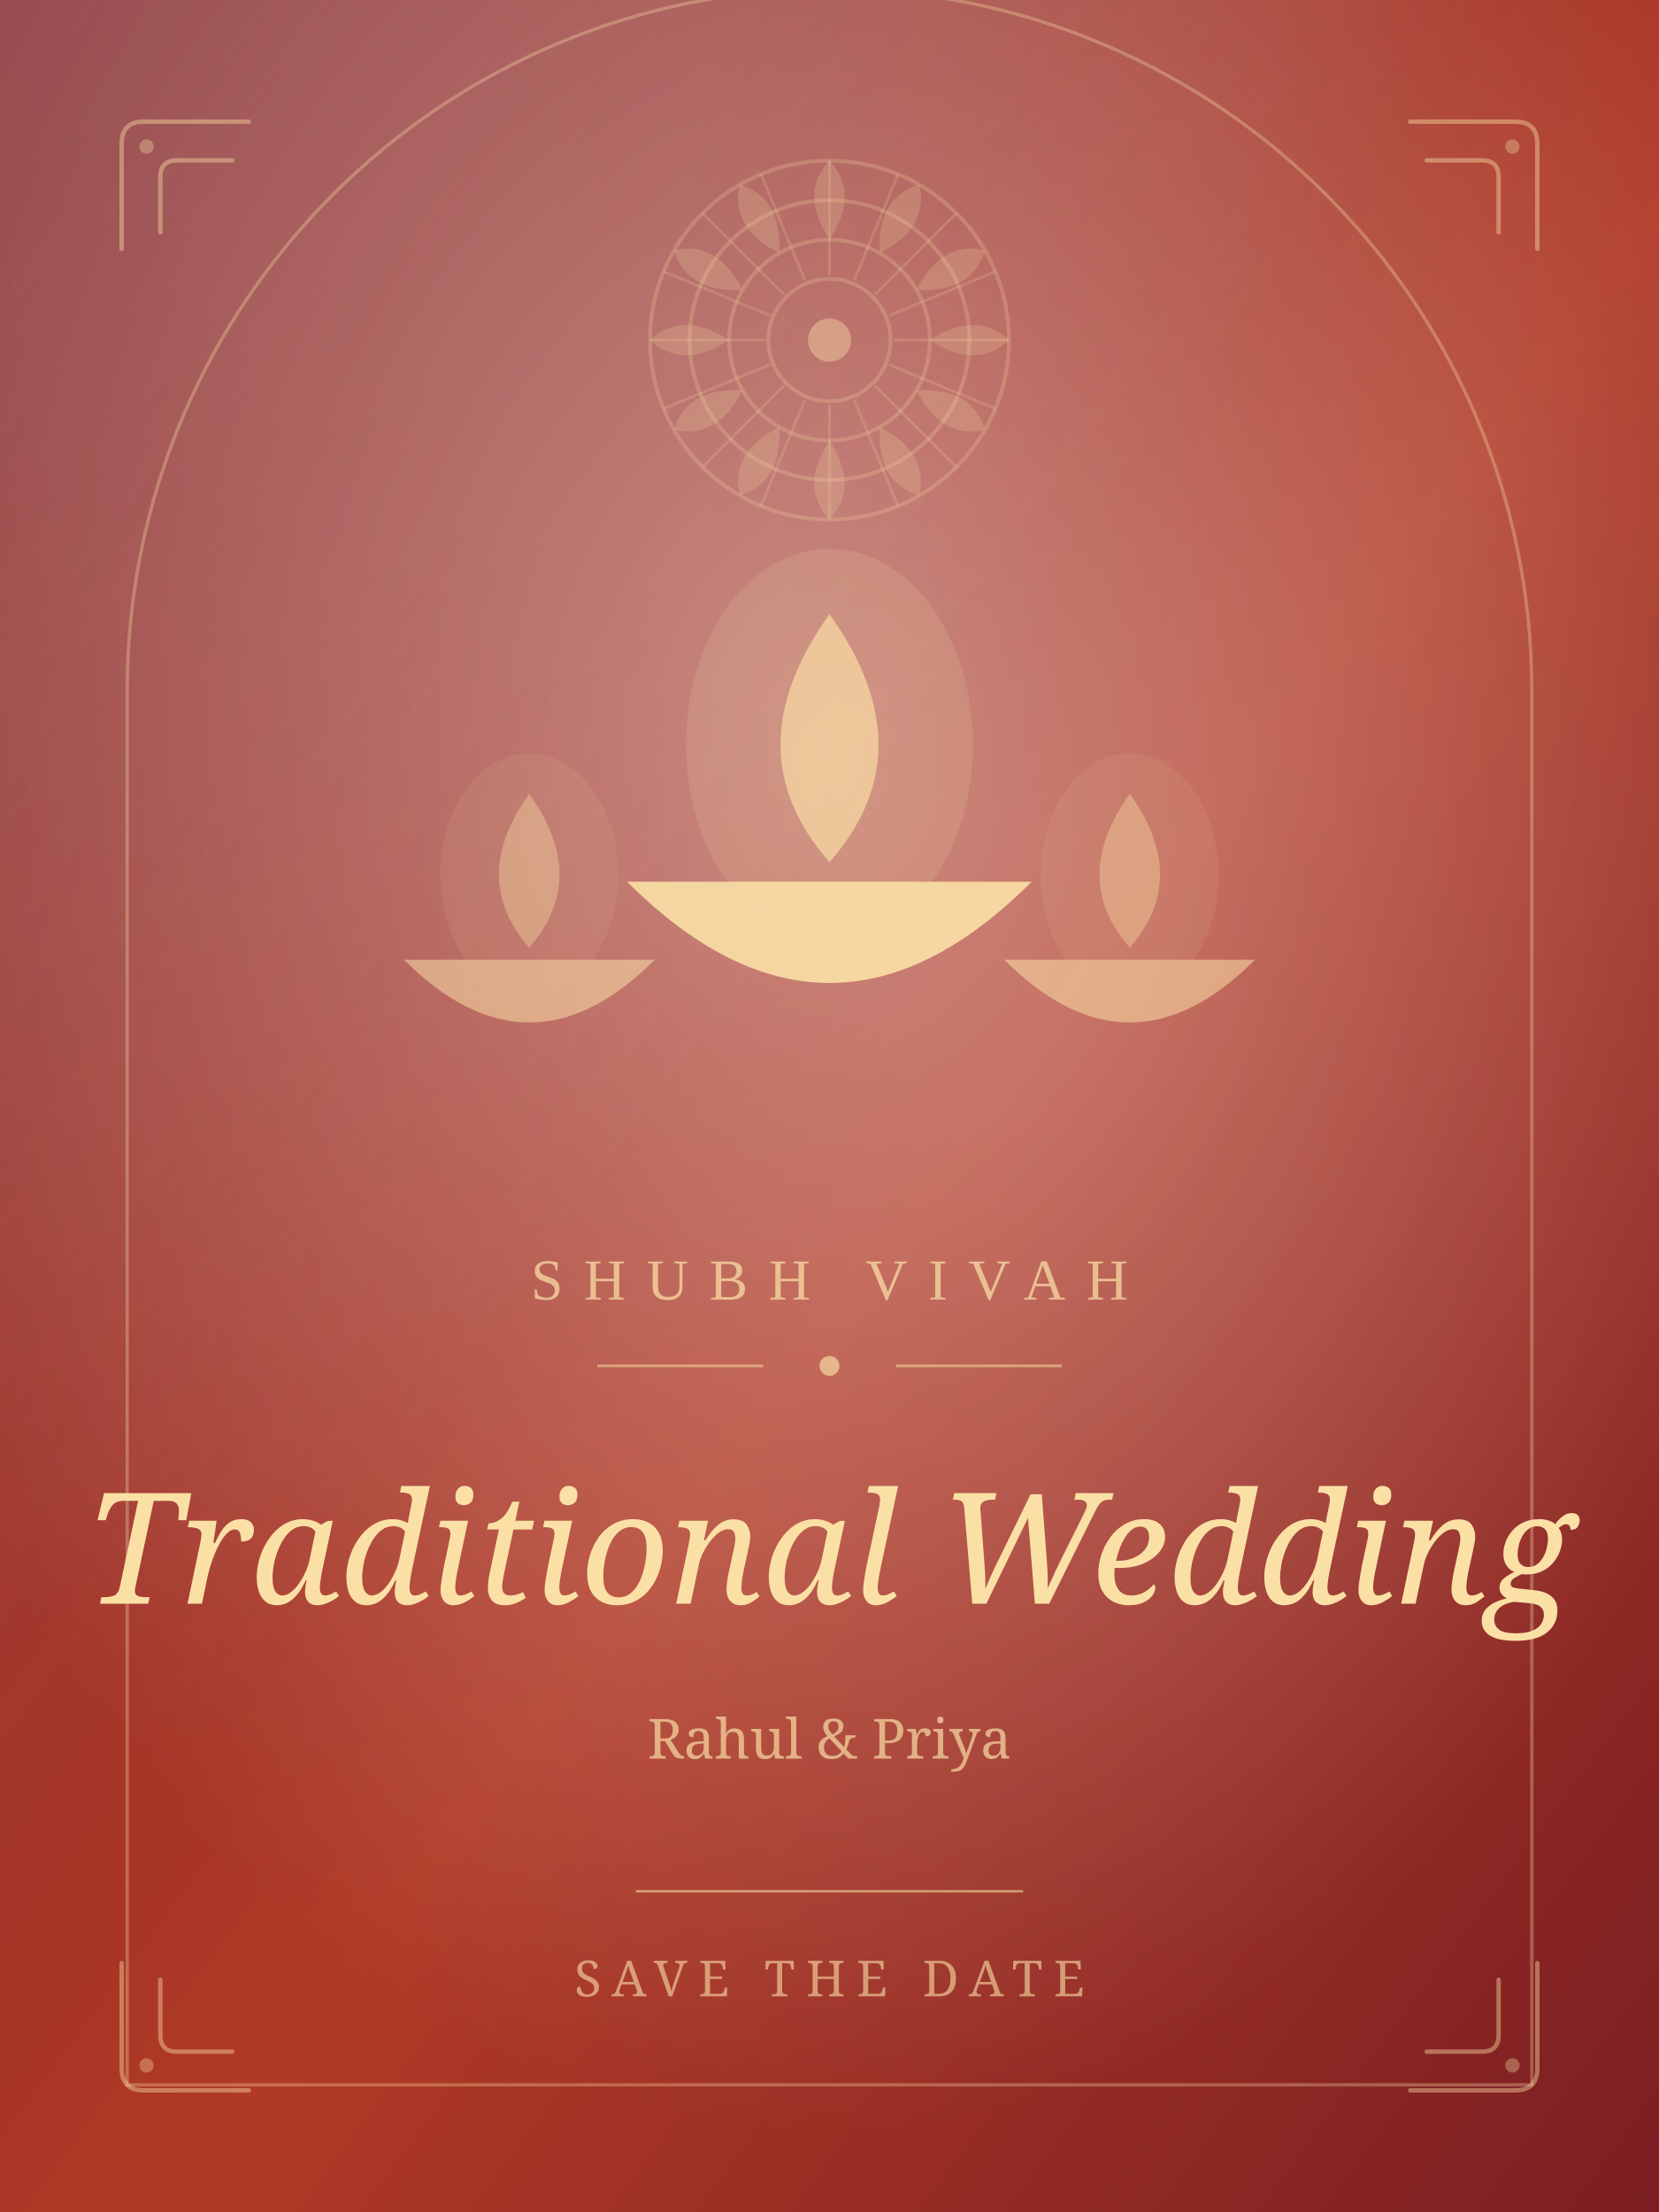
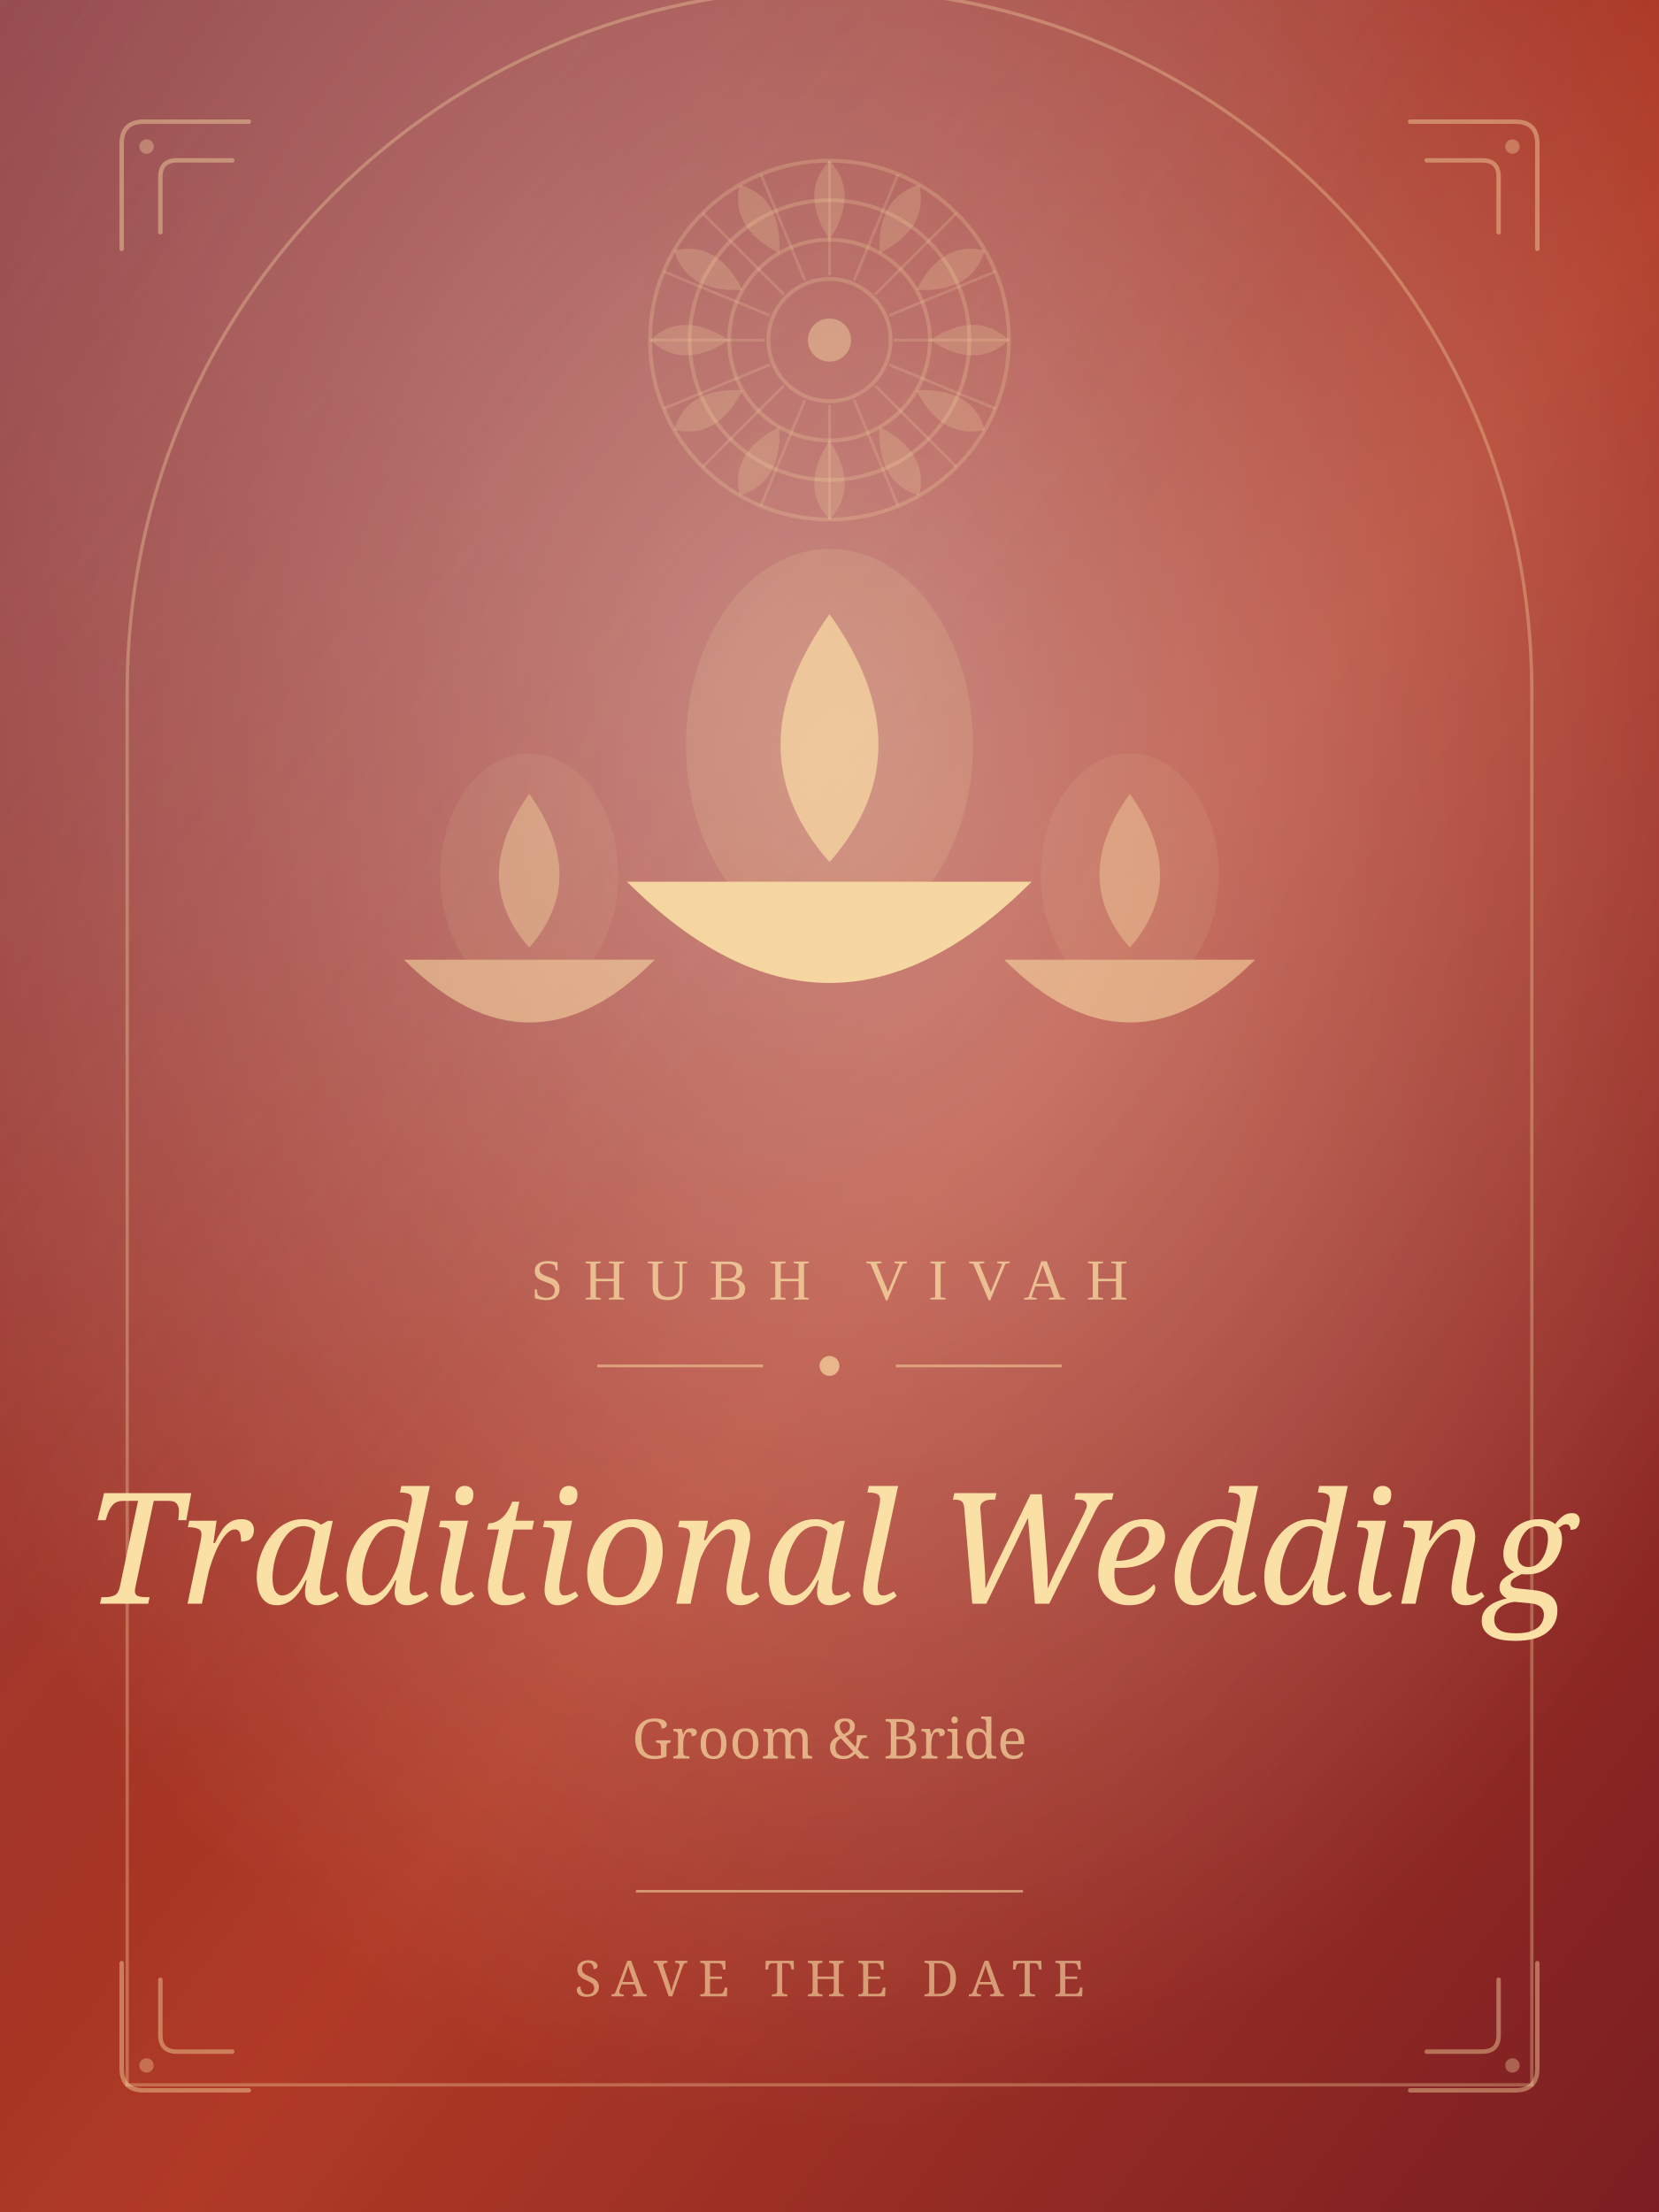
<svg xmlns="http://www.w3.org/2000/svg" viewBox="0 0 600 800" width="600" height="800" role="img" aria-label="Traditional Wedding invitation template preview">
  <defs>
    <linearGradient id="bg-traditional-wedding" x1="0" y1="0" x2="1" y2="1">
      <stop offset="0%" stop-color="#7B1E22" />
      <stop offset="55%" stop-color="#B03A26" />
      <stop offset="100%" stop-color="#7B1E22" />
    </linearGradient>
    <radialGradient id="glow-traditional-wedding" cx="50%" cy="34%" r="62%">
      <stop offset="0%" stop-color="#FFFFFF" stop-opacity="0.42" />
      <stop offset="100%" stop-color="#FFFFFF" stop-opacity="0" />
    </radialGradient>
    <linearGradient id="sheen-traditional-wedding" x1="0" y1="0" x2="1" y2="1">
      <stop offset="0%" stop-color="#FFFFFF" stop-opacity="0.20" />
      <stop offset="45%" stop-color="#FFFFFF" stop-opacity="0" />
    </linearGradient>
  </defs>
  <rect width="600" height="800" fill="url(#bg-traditional-wedding)" />
  <rect width="600" height="800" fill="url(#glow-traditional-wedding)" />
  <rect width="600" height="800" fill="url(#sheen-traditional-wedding)" />
  <g transform="translate(44 44) scale(1 1)" fill="none" stroke="#FBE0A6" stroke-width="1.6" opacity="0.42" stroke-linecap="round">
    <path d="M 0 46 V 8 Q 0 0 8 0 H 46" />
    <path d="M 14 40 V 20 Q 14 14 20 14 H 40" />
    <circle cx="9" cy="9" r="2.6" fill="#FBE0A6" stroke="none" opacity="0.8" />
  </g>
  <g transform="translate(556 44) scale(-1 1)" fill="none" stroke="#FBE0A6" stroke-width="1.6" opacity="0.42" stroke-linecap="round">
    <path d="M 0 46 V 8 Q 0 0 8 0 H 46" />
    <path d="M 14 40 V 20 Q 14 14 20 14 H 40" />
    <circle cx="9" cy="9" r="2.6" fill="#FBE0A6" stroke="none" opacity="0.8" />
  </g>
  <g transform="translate(44 756) scale(1 -1)" fill="none" stroke="#FBE0A6" stroke-width="1.6" opacity="0.42" stroke-linecap="round">
    <path d="M 0 46 V 8 Q 0 0 8 0 H 46" />
    <path d="M 14 40 V 20 Q 14 14 20 14 H 40" />
    <circle cx="9" cy="9" r="2.6" fill="#FBE0A6" stroke="none" opacity="0.8" />
  </g>
  <g transform="translate(556 756) scale(-1 -1)" fill="none" stroke="#FBE0A6" stroke-width="1.6" opacity="0.42" stroke-linecap="round">
    <path d="M 0 46 V 8 Q 0 0 8 0 H 46" />
    <path d="M 14 40 V 20 Q 14 14 20 14 H 40" />
    <circle cx="9" cy="9" r="2.6" fill="#FBE0A6" stroke="none" opacity="0.8" />
  </g>
  <path d="M 46 754 V 250 A 254 254 0 0 1 554 250 V 754 Z" fill="none" stroke="#FBE0A6" stroke-width="1.2" opacity="0.32" />
  <g>
    <g opacity="0.54">
      <path d="M 146.1 347.1 q 45.4 45.4 90.7 0 z" fill="#FBE0A6" />
      <path d="M 191.4 342.7 q 21.9 -24.9 0 -55.6 q -21.9 30.7 0 55.6 z" fill="#FBE0A6" opacity="0.75" />
      <ellipse cx="191.4" cy="316.4" rx="32.2" ry="43.9" fill="#FBE0A6" opacity="0.16" />
    </g>
    <g opacity="0.54">
      <path d="M 363.2 347.1 q 45.4 45.4 90.7 0 z" fill="#FBE0A6" />
      <path d="M 408.6 342.7 q 21.9 -24.9 0 -55.6 q -21.9 30.7 0 55.6 z" fill="#FBE0A6" opacity="0.75" />
      <ellipse cx="408.6" cy="316.4" rx="32.2" ry="43.9" fill="#FBE0A6" opacity="0.16" />
    </g>
    <g opacity="0.90">
      <path d="M 226.8 318.9 q 73.2 73.2 146.3 0 z" fill="#FBE0A6" />
      <path d="M 300.0 311.8 q 35.4 -40.1 0 -89.7 q -35.4 49.6 0 89.7 z" fill="#FBE0A6" opacity="0.75" />
      <ellipse cx="300.0" cy="269.3" rx="51.9" ry="70.8" fill="#FBE0A6" opacity="0.16" />
    </g>
    <g fill="none" stroke="#FBE0A6" stroke-width="1.4" opacity="0.22">
      <circle cx="300.0" cy="123.0" r="64.9" />
      <circle cx="300.0" cy="123.0" r="50.6" />
      <circle cx="300.0" cy="123.0" r="36.3" />
      <circle cx="300.0" cy="123.0" r="22.1" />
    </g>
    <g stroke="#FBE0A6" stroke-width="1" opacity="0.18">
      <line x1="323.4" y1="123.0" x2="364.9" y2="123.0" />
      <line x1="321.6" y1="131.9" x2="360.0" y2="147.8" />
      <line x1="316.5" y1="139.5" x2="345.9" y2="168.9" />
      <line x1="308.9" y1="144.6" x2="324.8" y2="183.0" />
      <line x1="300.0" y1="146.4" x2="300.0" y2="187.9" />
      <line x1="291.1" y1="144.6" x2="275.2" y2="183.0" />
      <line x1="283.5" y1="139.5" x2="254.1" y2="168.9" />
      <line x1="278.4" y1="131.9" x2="240.0" y2="147.8" />
      <line x1="276.6" y1="123.0" x2="235.1" y2="123.0" />
      <line x1="278.4" y1="114.1" x2="240.0" y2="98.2" />
      <line x1="283.5" y1="106.5" x2="254.1" y2="77.1" />
      <line x1="291.1" y1="101.4" x2="275.2" y2="63.0" />
      <line x1="300.0" y1="99.6" x2="300.0" y2="58.1" />
      <line x1="308.9" y1="101.4" x2="324.8" y2="63.0" />
      <line x1="316.5" y1="106.5" x2="345.9" y2="77.1" />
      <line x1="321.6" y1="114.1" x2="360.0" y2="98.2" />
    </g>
    <g fill="#FBE0A6" opacity="0.20">
      <path d="M 300.0 86.7 q 11.0 -16.9 0 -28.6 q -11.0 11.7 0 28.6 z" transform="rotate(0.0 300.0 123.0)" />
      <path d="M 300.0 86.7 q 11.0 -16.9 0 -28.6 q -11.0 11.7 0 28.6 z" transform="rotate(30.0 300.0 123.0)" />
      <path d="M 300.0 86.7 q 11.0 -16.9 0 -28.6 q -11.0 11.7 0 28.6 z" transform="rotate(60.0 300.0 123.0)" />
      <path d="M 300.0 86.7 q 11.0 -16.9 0 -28.6 q -11.0 11.7 0 28.6 z" transform="rotate(90.0 300.0 123.0)" />
      <path d="M 300.0 86.7 q 11.0 -16.9 0 -28.6 q -11.0 11.7 0 28.6 z" transform="rotate(120.0 300.0 123.0)" />
      <path d="M 300.0 86.7 q 11.0 -16.9 0 -28.6 q -11.0 11.7 0 28.6 z" transform="rotate(150.0 300.0 123.0)" />
      <path d="M 300.0 86.7 q 11.0 -16.9 0 -28.6 q -11.0 11.7 0 28.6 z" transform="rotate(180.0 300.0 123.0)" />
      <path d="M 300.0 86.7 q 11.0 -16.9 0 -28.6 q -11.0 11.7 0 28.6 z" transform="rotate(210.0 300.0 123.0)" />
      <path d="M 300.0 86.7 q 11.0 -16.9 0 -28.6 q -11.0 11.7 0 28.6 z" transform="rotate(240.0 300.0 123.0)" />
      <path d="M 300.0 86.7 q 11.0 -16.9 0 -28.6 q -11.0 11.7 0 28.6 z" transform="rotate(270.0 300.0 123.0)" />
      <path d="M 300.0 86.7 q 11.0 -16.9 0 -28.6 q -11.0 11.7 0 28.6 z" transform="rotate(300.0 300.0 123.0)" />
      <path d="M 300.0 86.7 q 11.0 -16.9 0 -28.6 q -11.0 11.7 0 28.6 z" transform="rotate(330.0 300.0 123.0)" />
    </g>
    <circle cx="300.0" cy="123.0" r="7.8" fill="#FBE0A6" opacity="0.41" />
  </g>
  <text x="300.0" y="470" text-anchor="middle" font-family="Georgia, 'Times New Roman', serif" font-size="21" letter-spacing="7.5" fill="#FBE0A6" opacity="0.72">SHUBH VIVAH</text>
  <line x1="216.0" y1="494" x2="276.0" y2="494" stroke="#FBE0A6" stroke-width="1" opacity="0.5" />
  <circle cx="300.0" cy="494" r="3.6" fill="#FBE0A6" opacity="0.65" />
  <line x1="324.0" y1="494" x2="384.0" y2="494" stroke="#FBE0A6" stroke-width="1" opacity="0.5" />
  <text x="300.0" y="580" text-anchor="middle" font-family="Georgia, serif" font-size="56" font-style="italic" fill="#FBE0A6">Traditional Wedding</text>
-   <text x="300.0" y="636" text-anchor="middle" font-family="Georgia, serif" font-size="20" fill="#FBE0A6" opacity="0.68">Rahul &amp; Priya</text>
+   <text x="300.0" y="636" text-anchor="middle" font-family="Georgia, serif" font-size="20" fill="#FBE0A6" opacity="0.68">Groom &amp; Bride</text>
  <g opacity="0.55">
    <line x1="230.0" y1="684" x2="370.0" y2="684" stroke="#FBE0A6" stroke-width="0.9" />
  </g>
  <text x="300.0" y="722" text-anchor="middle" font-family="Georgia, serif" font-size="18" letter-spacing="4" fill="#FBE0A6" opacity="0.6">SAVE THE DATE</text>
</svg>
